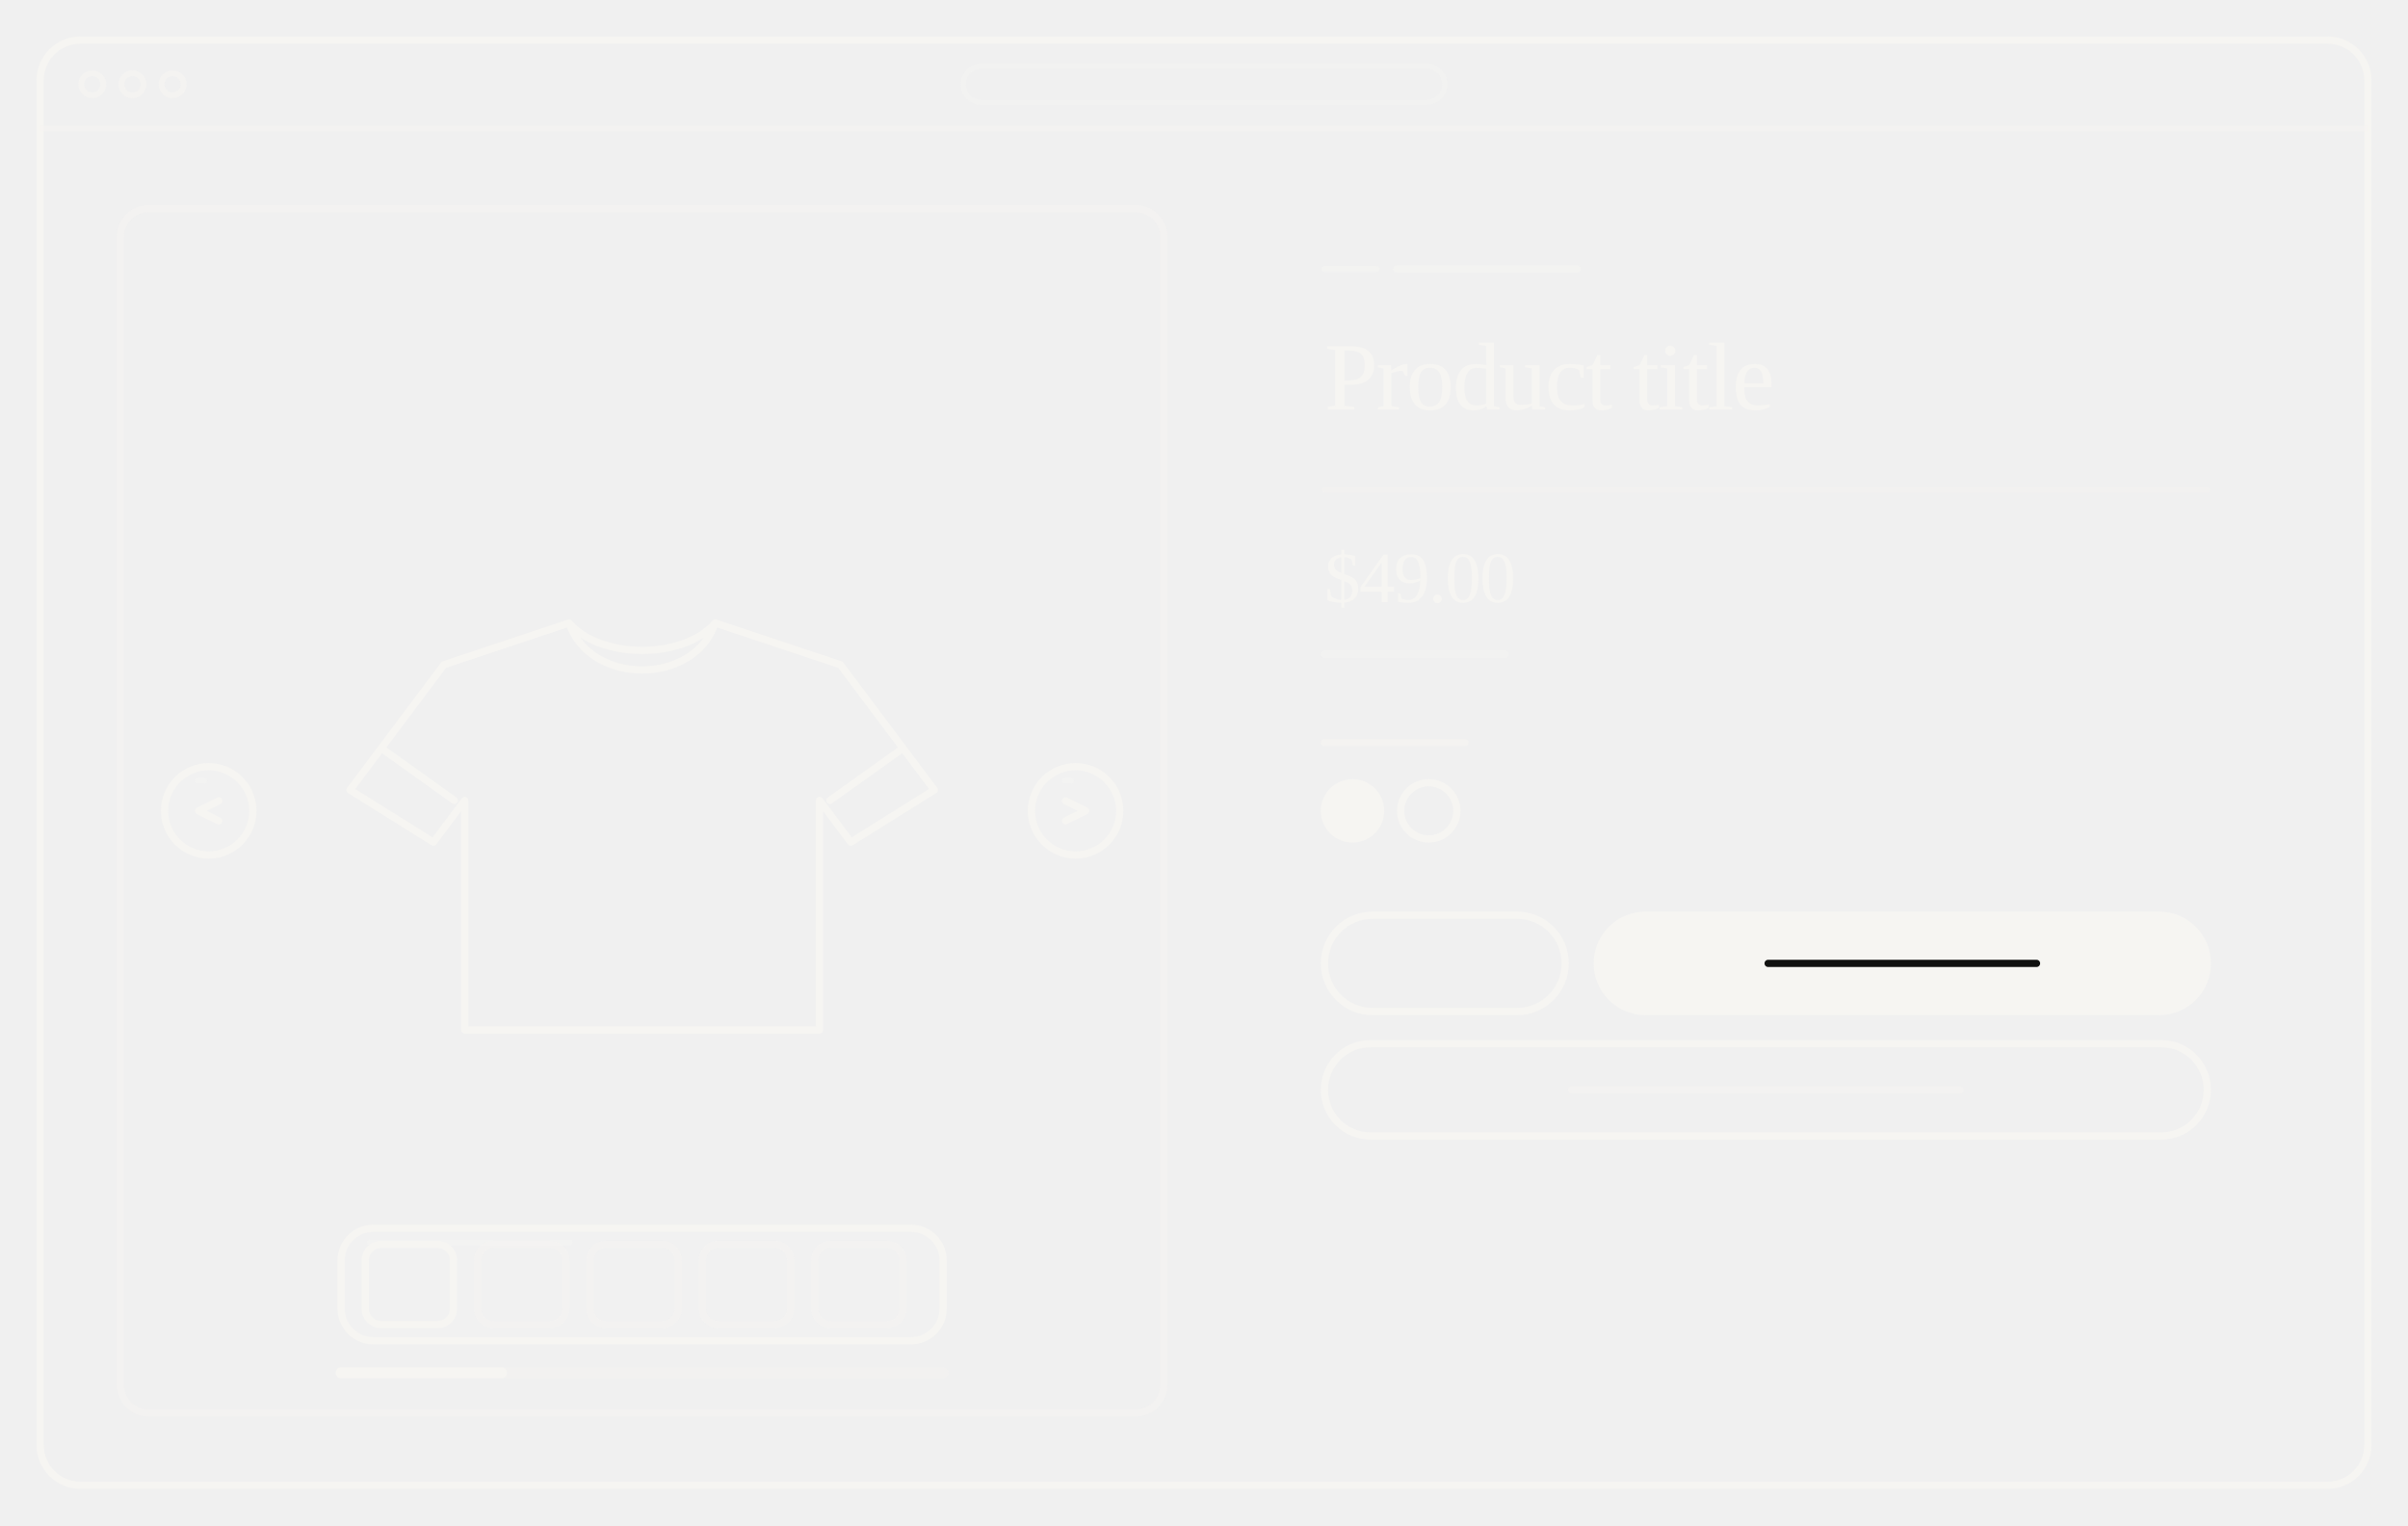
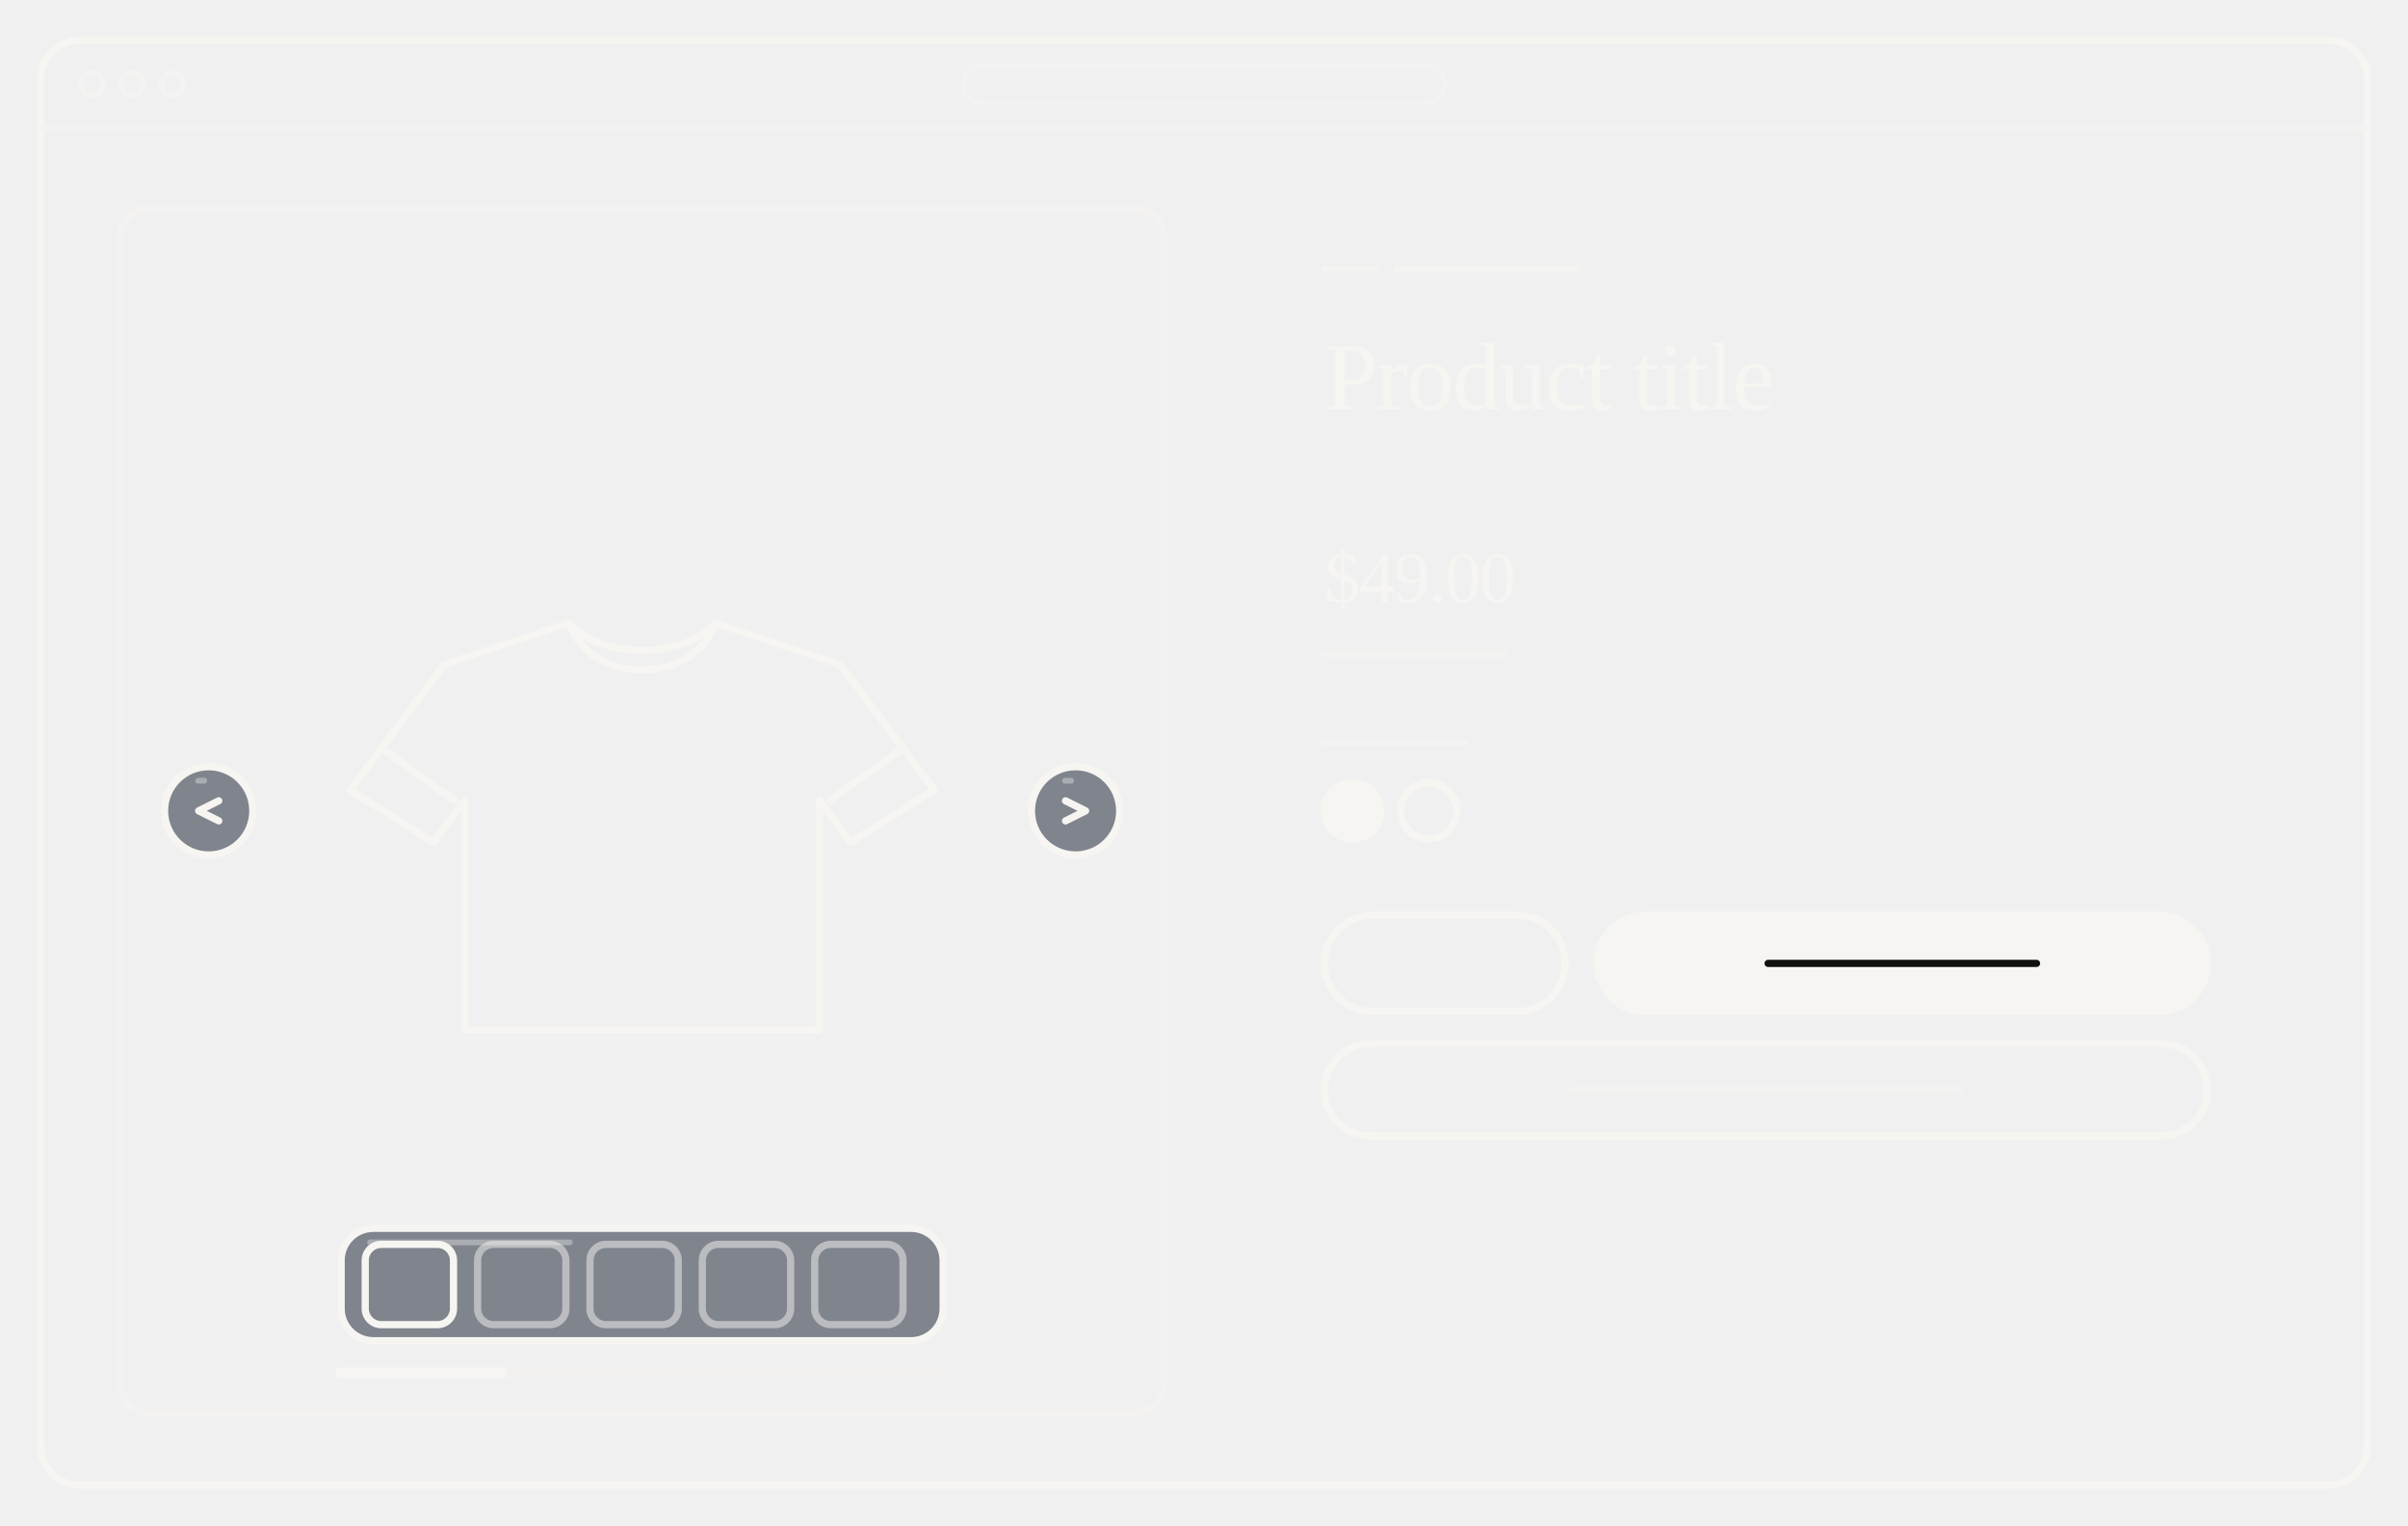
<svg xmlns="http://www.w3.org/2000/svg" viewBox="0 0 1200 760" aria-hidden="true">
  <defs>
    <pattern id="s-guide-product-carousel-m-h" width="13" height="13" patternUnits="userSpaceOnUse" patternTransform="rotate(45)">
      <line x1="0" y1="0" x2="0" y2="13" stroke="#f6f5f2" stroke-width="2.34" stroke-opacity=".2" />
    </pattern>
    <clipPath id="s-guide-product-carousel-m-c">
      <path d="M20,64 H1180 V720 a20,20 0 0 1 -20,20 H40 a20,20 0 0 1 -20,-20 Z" />
    </clipPath>
  </defs>
  <rect x="20" y="20" width="1160" height="720" rx="20" fill="none" stroke="#f6f5f2" stroke-width="3.60" />
  <line x1="20" y1="64" x2="1180" y2="64" stroke="#f6f5f2" stroke-width="2.88" stroke-opacity=".5" />
  <circle cx="46" cy="42" r="5.5" fill="none" stroke="#f6f5f2" stroke-width="2.88" stroke-opacity=".6" />
  <circle cx="66" cy="42" r="5.5" fill="none" stroke="#f6f5f2" stroke-width="2.88" stroke-opacity=".6" />
  <circle cx="86" cy="42" r="5.5" fill="none" stroke="#f6f5f2" stroke-width="2.88" stroke-opacity=".6" />
  <rect x="480" y="33" width="240" height="18" rx="9" fill="none" stroke="#f6f5f2" stroke-width="2.52" stroke-opacity=".4" />
  <g clip-path="url(#s-guide-product-carousel-m-c)">
    <g transform="translate(20 64)">
      <rect x="40" y="40" width="520" height="600" rx="14" stroke="#f6f5f2" stroke-width="3.60" stroke-opacity="0.5" fill="none" stroke-linecap="round" stroke-linejoin="round" />
      <path d="M-14,-38 C-8,-31 8,-31 14,-38 L38,-30 L56,-6 L40,4 L34,-4 L34,40 L-34,40 L-34,-4 L-40,4 L-56,-6 L-38,-30 Z M-14,-38 C-10,-26 10,-26 14,-38 M50,-14 L36,-4 M-50,-14 L-36,-4" transform="translate(300.0 345.2) scale(2.6)" stroke="#f6f5f2" stroke-width="1.38" stroke-opacity="1.0" fill="none" stroke-linecap="round" stroke-linejoin="round" />
-       <rect x="62" y="318" width="44" height="44" rx="22" fill="#ffffff" fill-opacity="0.1" stroke="none" />
+       <rect x="62" y="318" width="44" height="44" rx="22" fill="#121a2b" fill-opacity=".55" stroke="none" />
+       <rect x="62" y="318" width="44" height="44" rx="22" fill="#ffffff" fill-opacity="0.08" stroke="none" />
      <rect x="62" y="318" width="44" height="44" rx="22" stroke="#f6f5f2" stroke-width="3.60" stroke-opacity="1.0" fill="none" stroke-linecap="round" stroke-linejoin="round" />
      <line x1="81.8" y1="325" x2="78.72" y2="325" stroke="#f6f5f2" stroke-width="2.88" stroke-opacity="0.35" fill="none" stroke-linecap="round" stroke-linejoin="round" />
      <path d="M89.0,335.0 L79.0,340 L89.0,345.0" stroke="#f6f5f2" stroke-width="3.60" stroke-opacity="1.0" fill="none" stroke-linecap="round" stroke-linejoin="round" />
-       <rect x="494" y="318" width="44" height="44" rx="22" fill="#ffffff" fill-opacity="0.1" stroke="none" />
+       <rect x="494" y="318" width="44" height="44" rx="22" fill="#121a2b" fill-opacity=".55" stroke="none" />
+       <rect x="494" y="318" width="44" height="44" rx="22" fill="#ffffff" fill-opacity="0.08" stroke="none" />
      <rect x="494" y="318" width="44" height="44" rx="22" stroke="#f6f5f2" stroke-width="3.60" stroke-opacity="1.0" fill="none" stroke-linecap="round" stroke-linejoin="round" />
      <line x1="513.8" y1="325" x2="510.72" y2="325" stroke="#f6f5f2" stroke-width="2.88" stroke-opacity="0.35" fill="none" stroke-linecap="round" stroke-linejoin="round" />
      <path d="M511.0,335.0 L521.0,340 L511.0,345.0" stroke="#f6f5f2" stroke-width="3.60" stroke-opacity="1.0" fill="none" stroke-linecap="round" stroke-linejoin="round" />
-       <rect x="150" y="548" width="300" height="56" rx="16" fill="#ffffff" fill-opacity="0.1" stroke="none" />
+       <rect x="150" y="548" width="300" height="56" rx="16" fill="#121a2b" fill-opacity=".55" stroke="none" />
+       <rect x="150" y="548" width="300" height="56" rx="16" fill="#ffffff" fill-opacity="0.08" stroke="none" />
      <rect x="150" y="548" width="300" height="56" rx="16" stroke="#f6f5f2" stroke-width="3.60" stroke-opacity="1.0" fill="none" stroke-linecap="round" stroke-linejoin="round" />
      <line x1="164.4" y1="555" x2="264.0" y2="555" stroke="#f6f5f2" stroke-width="2.88" stroke-opacity="0.35" fill="none" stroke-linecap="round" stroke-linejoin="round" />
      <rect x="162" y="556" width="44" height="40" rx="8" stroke="#f6f5f2" stroke-width="3.60" stroke-opacity="1" fill="none" stroke-linecap="round" stroke-linejoin="round" />
      <rect x="218" y="556" width="44" height="40" rx="8" stroke="#f6f5f2" stroke-width="3.60" stroke-opacity="0.5" fill="none" stroke-linecap="round" stroke-linejoin="round" />
      <rect x="274" y="556" width="44" height="40" rx="8" stroke="#f6f5f2" stroke-width="3.60" stroke-opacity="0.5" fill="none" stroke-linecap="round" stroke-linejoin="round" />
      <rect x="330" y="556" width="44" height="40" rx="8" stroke="#f6f5f2" stroke-width="3.60" stroke-opacity="0.5" fill="none" stroke-linecap="round" stroke-linejoin="round" />
      <rect x="386" y="556" width="44" height="40" rx="8" stroke="#f6f5f2" stroke-width="3.60" stroke-opacity="0.5" fill="none" stroke-linecap="round" stroke-linejoin="round" />
      <line x1="150" y1="620" x2="450" y2="620" stroke="#f6f5f2" stroke-width="5.40" stroke-opacity="0.3" fill="none" stroke-linecap="round" stroke-linejoin="round" />
      <line x1="150" y1="620" x2="230" y2="620" stroke="#f6f5f2" stroke-width="5.40" stroke-opacity="1" fill="none" stroke-linecap="round" stroke-linejoin="round" />
      <line x1="640" y1="70" x2="666" y2="70" stroke="#f6f5f2" stroke-width="2.88" stroke-opacity="0.55" fill="none" stroke-linecap="round" stroke-linejoin="round" />
      <line x1="676" y1="70" x2="766" y2="70" stroke="#f6f5f2" stroke-width="3.60" stroke-opacity="0.55" fill="none" stroke-linecap="round" stroke-linejoin="round" />
      <text x="640" y="140" font-family="Fraunces, Georgia, 'Times New Roman', serif" font-size="48" font-weight="300" letter-spacing="-0.96" text-anchor="start" fill="#f6f5f2" fill-opacity="1.0">Product title</text>
      <line x1="640" y1="180" x2="1080" y2="180" stroke="#f6f5f2" stroke-width="2.52" stroke-opacity="0.3" fill="none" stroke-linecap="round" stroke-linejoin="round" />
      <text x="640" y="236" font-family="Fraunces, Georgia, 'Times New Roman', serif" font-size="36" font-weight="300" letter-spacing="-0.72" text-anchor="start" fill="#f6f5f2" fill-opacity="1.0">$49.00</text>
      <line x1="640" y1="262" x2="730" y2="262" stroke="#f6f5f2" stroke-width="3.60" stroke-opacity="0.35" fill="none" stroke-linecap="round" stroke-linejoin="round" />
      <line x1="640" y1="306" x2="710" y2="306" stroke="#f6f5f2" stroke-width="3.60" stroke-opacity="0.6" fill="none" stroke-linecap="round" stroke-linejoin="round" />
      <circle cx="654" cy="340" r="14" stroke="#f6f5f2" stroke-width="3.60" stroke-opacity="1.0" fill="#f6f5f2" stroke-linecap="round" stroke-linejoin="round" />
      <circle cx="692" cy="340" r="14" stroke="#f6f5f2" stroke-width="3.60" stroke-opacity="1.0" fill="none" stroke-linecap="round" stroke-linejoin="round" />
      <rect x="640" y="392" width="120" height="48" rx="24" stroke="#f6f5f2" stroke-width="3.60" stroke-opacity="1.0" fill="none" stroke-linecap="round" stroke-linejoin="round" />
      <rect x="776" y="392" width="304" height="48" rx="24.0" stroke="#f6f5f2" stroke-width="3.60" stroke-opacity="1.0" fill="#f6f5f2" stroke-linecap="round" stroke-linejoin="round" />
      <line x1="861.12" y1="416.0" x2="994.88" y2="416.0" stroke="#111110" stroke-width="3.60" stroke-linecap="round" />
      <rect x="640" y="456" width="440" height="46" rx="23.0" stroke="#f6f5f2" stroke-width="3.60" stroke-opacity="1.0" fill="none" stroke-linecap="round" stroke-linejoin="round" />
      <line x1="763.2" y1="479.0" x2="956.8" y2="479.0" stroke="#f6f5f2" stroke-width="3.60" stroke-opacity="0.5" fill="none" stroke-linecap="round" stroke-linejoin="round" />
    </g>
  </g>
</svg>
